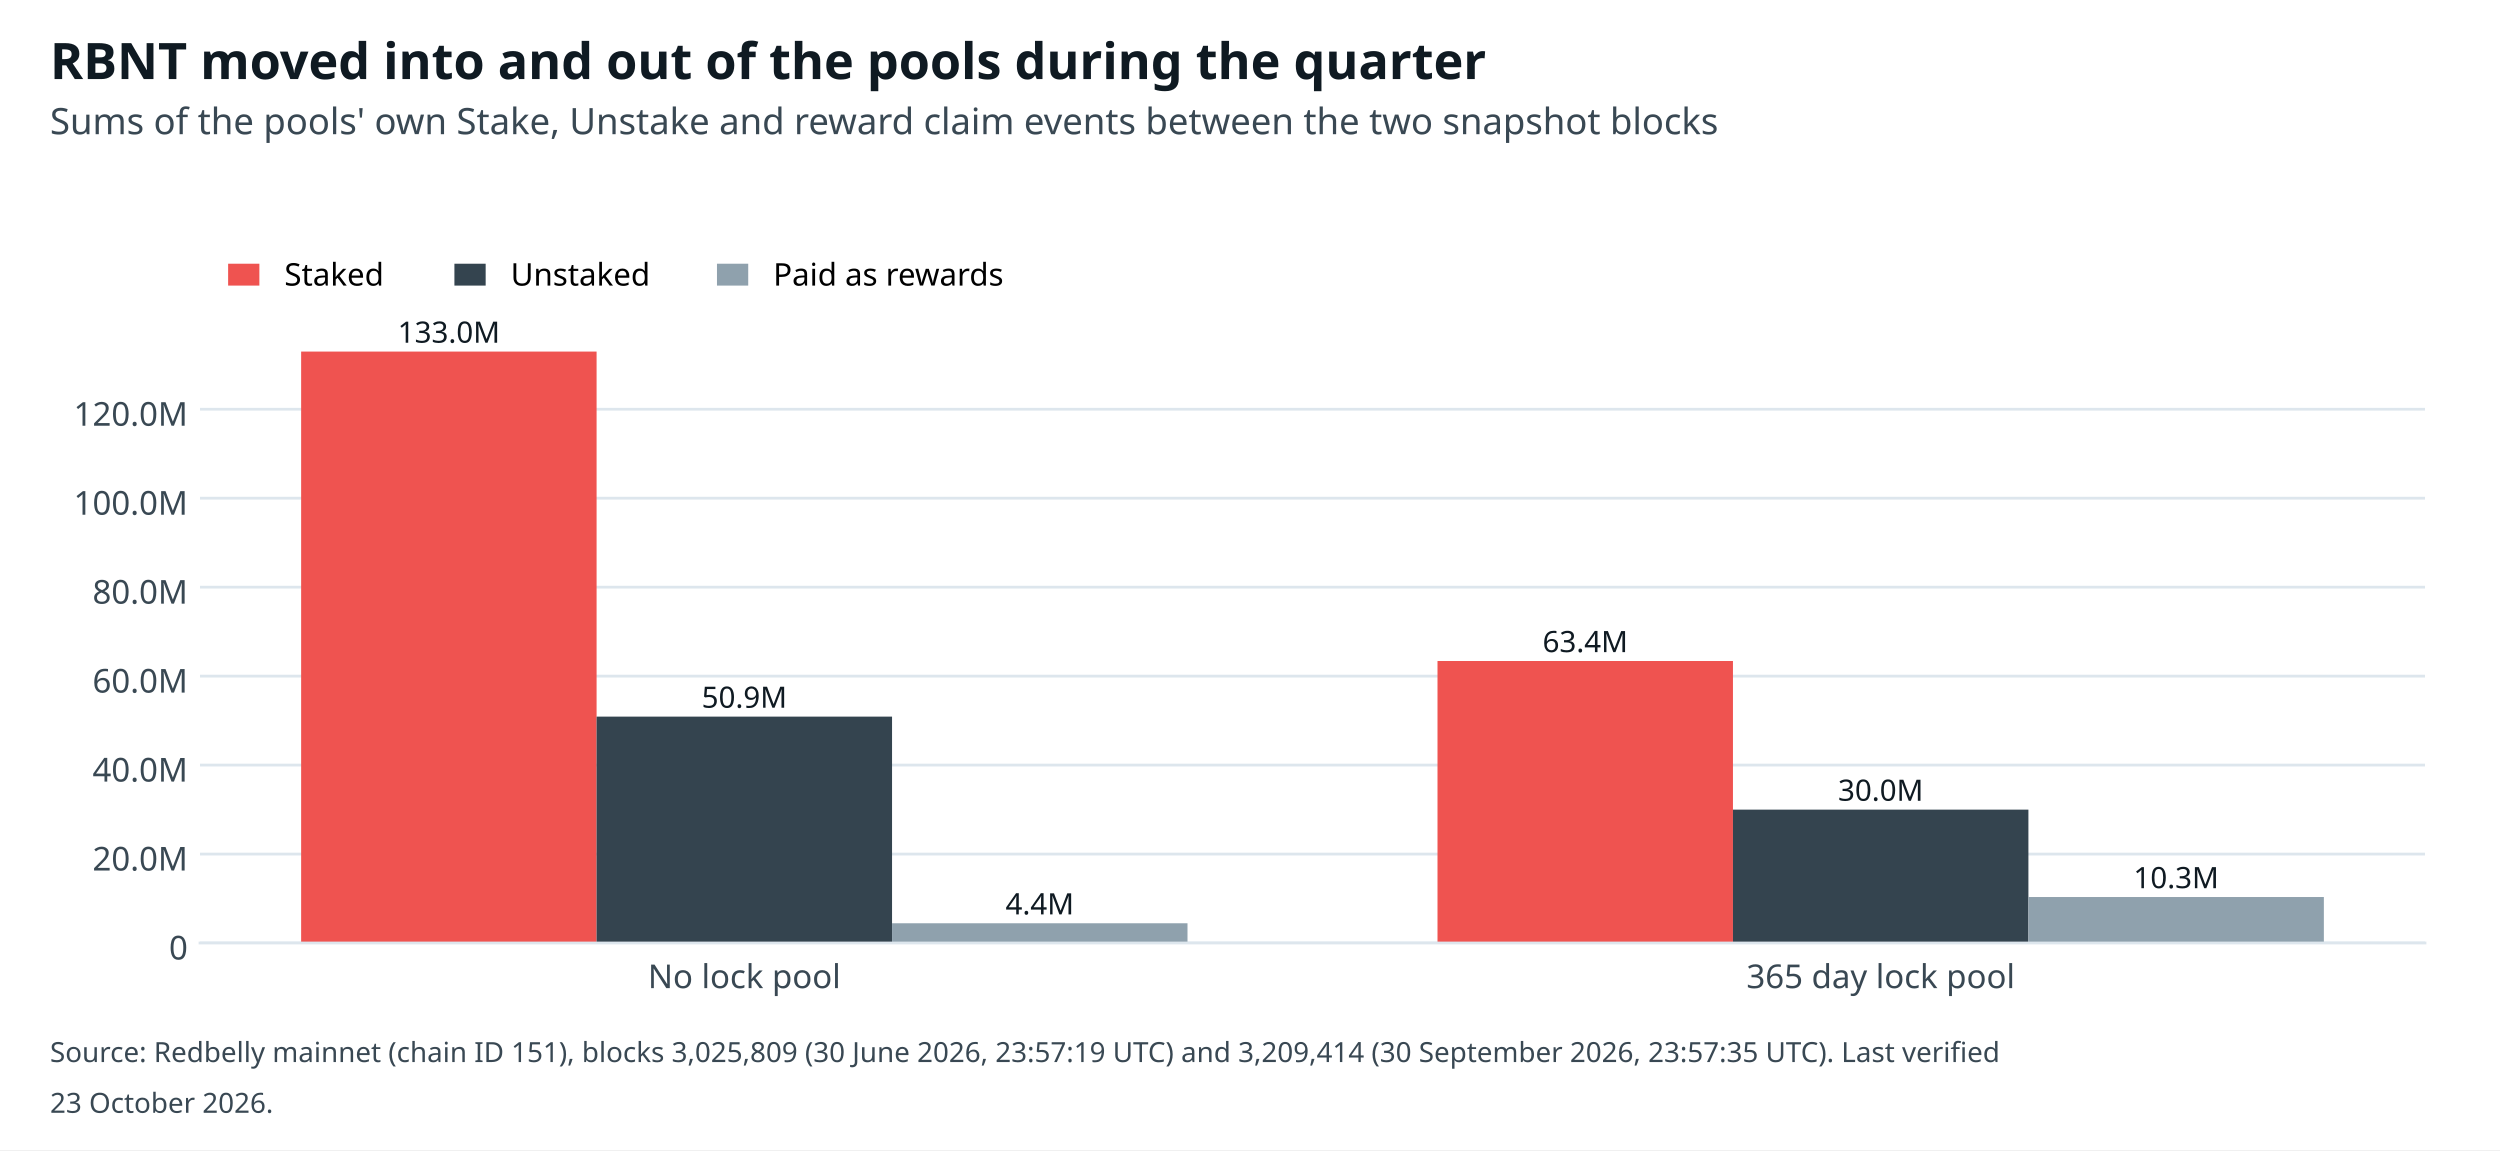
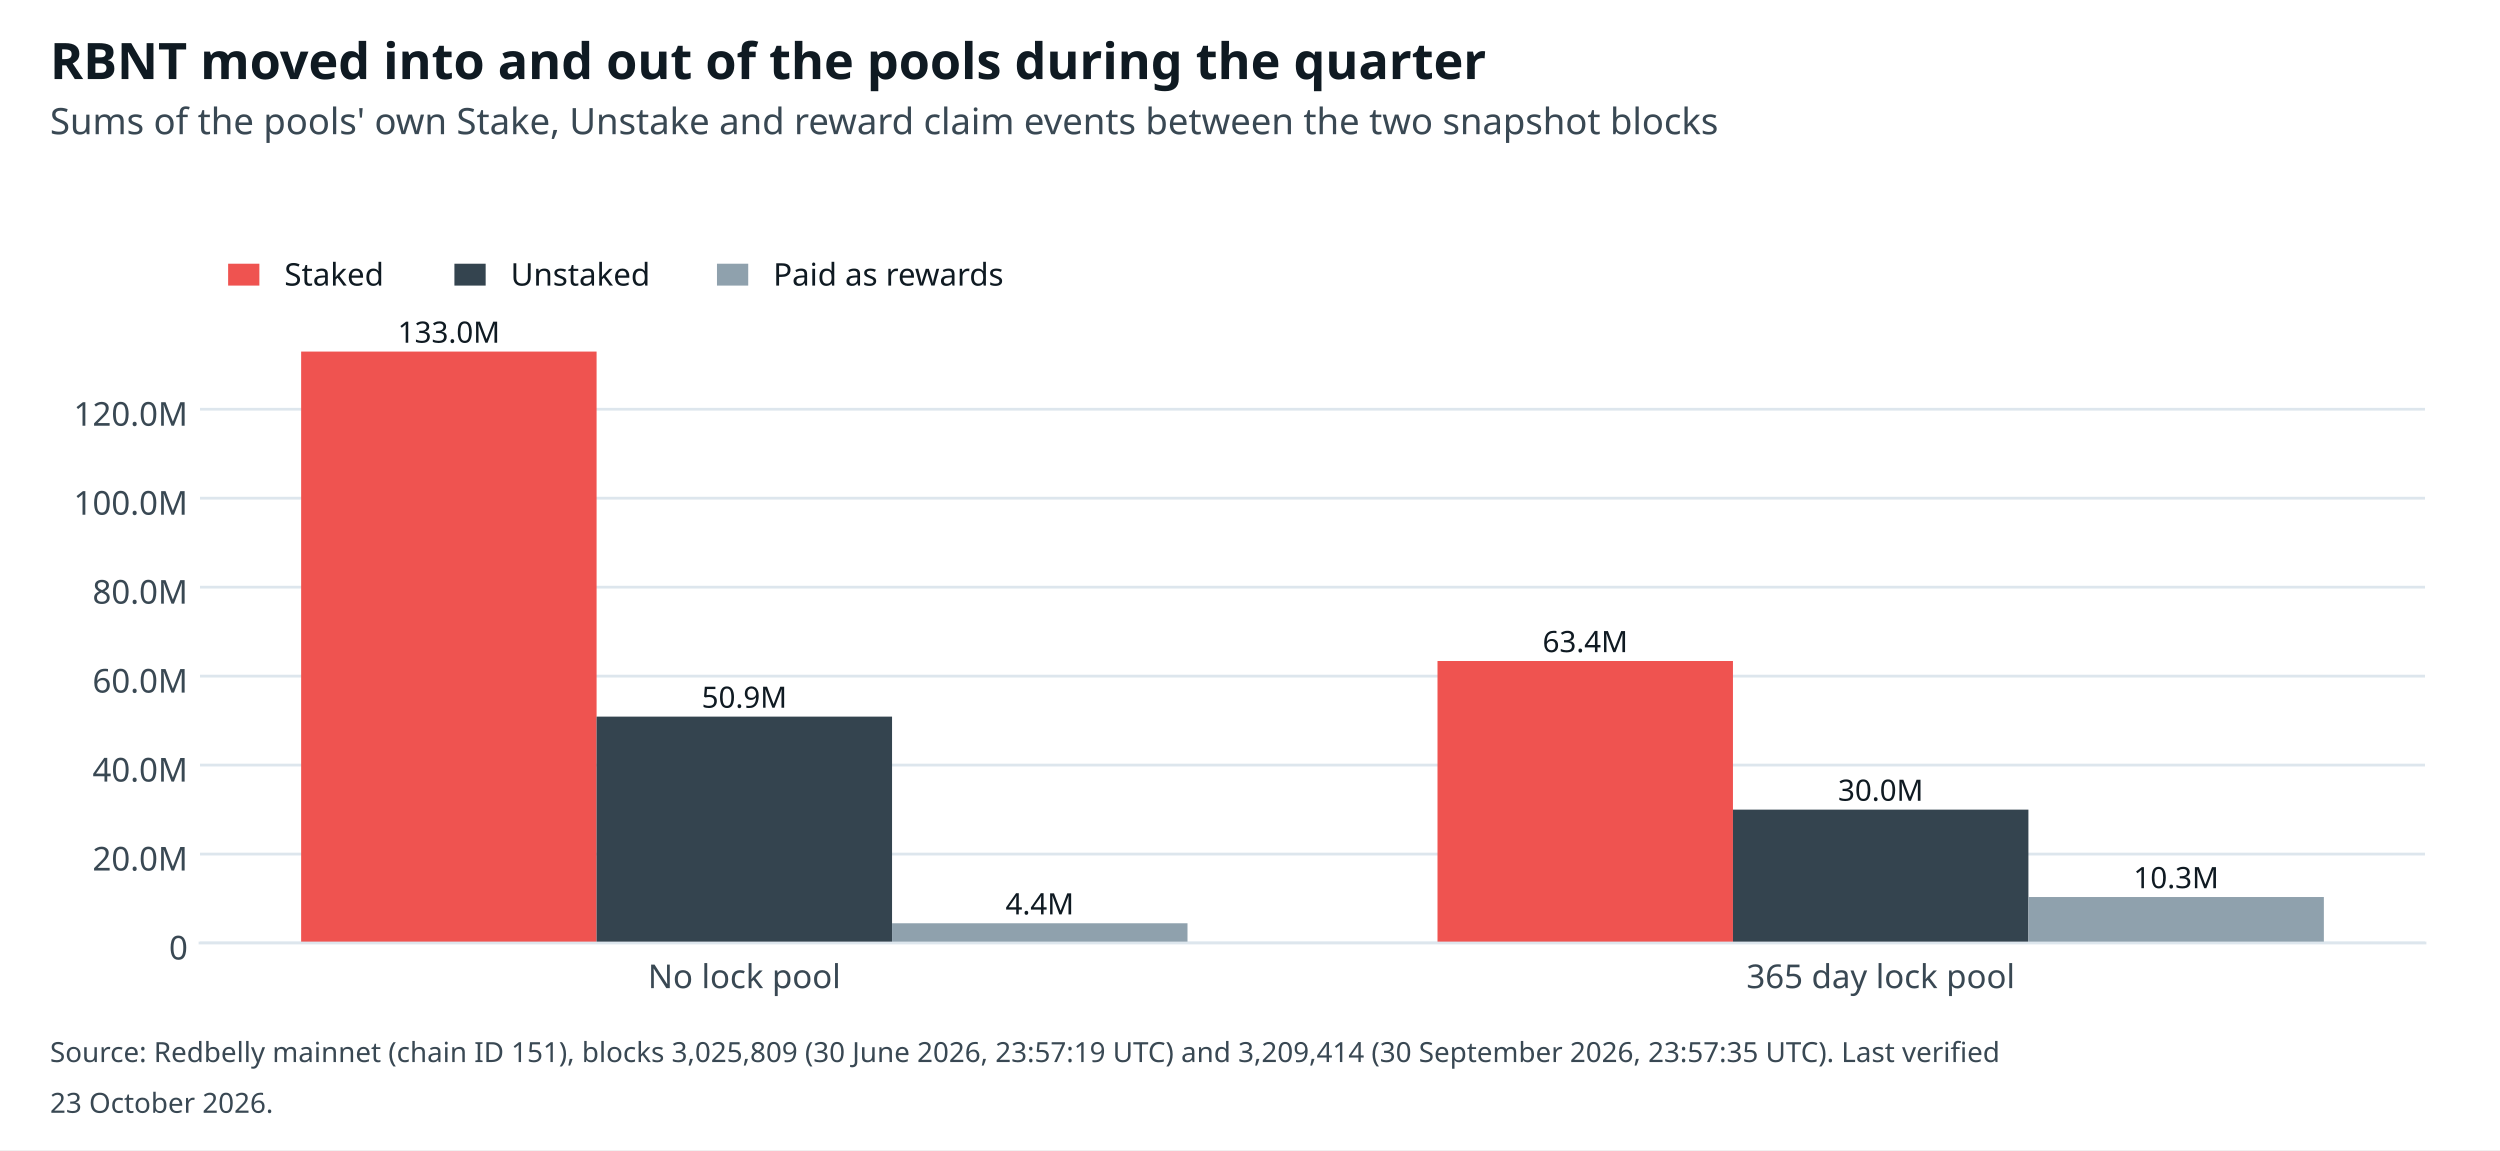
<svg xmlns="http://www.w3.org/2000/svg" width="720pt" height="331.2pt" viewBox="0 0 720 331.2" version="1.1">
  <defs>
    <style type="text/css">*{stroke-linejoin: round; stroke-linecap: butt}</style>
  </defs>
  <g id="figure_1">
    <g id="patch_1">
      <path d="M 0 331.2  L 720 331.2  L 720 0  L 0 0  z " style="fill: #ffffff" />
    </g>
    <g id="axes_1">
      <g id="patch_2">
        <path d="M 57.6 271.584  L 698.4 271.584  L 698.4 92.736  L 57.6 92.736  z " style="fill: #ffffff" />
      </g>
      <g id="matplotlib.axis_1">
        <g id="xtick_1">
          <g id="line2d_1" />
          <g id="text_1">
            <text style="font-size: 9.5px; font-family: 'Be Vietnam Pro'; text-anchor: middle; fill: #394853" x="214.364" y="284.584" transform="rotate(-0 214.3636 284.584)">No lock pool</text>
          </g>
        </g>
        <g id="xtick_2">
          <g id="line2d_2" />
          <g id="text_2">
            <text style="font-size: 9.5px; font-family: 'Be Vietnam Pro'; text-anchor: middle; fill: #394853" x="541.636" y="284.584" transform="rotate(-0 541.6364 284.584)">365 day lock pool</text>
          </g>
        </g>
      </g>
      <g id="matplotlib.axis_2">
        <g id="ytick_1">
          <g id="line2d_3">
-             <path d="M 57.6 271.584  L 698.4 271.584  " clip-path="url(#p7cb8b659c9)" style="fill: none; stroke: #dde6ed; stroke-width: 0.8; stroke-linecap: square" />
+             <path d="M 57.6 271.584  L 698.4 271.584  " clip-path="url(#p3a262e813f)" style="fill: none; stroke: #dde6ed; stroke-width: 0.8; stroke-linecap: square" />
          </g>
          <g id="line2d_4" />
          <g id="text_3">
            <text style="font-size: 9.5px; font-family: 'Be Vietnam Pro'; text-anchor: end; fill: #394853" x="54.1" y="276.334" transform="rotate(-0 54.1 276.334)">0</text>
          </g>
        </g>
        <g id="ytick_2">
          <g id="line2d_5">
-             <path d="M 57.6 245.964  L 698.4 245.964  " clip-path="url(#p7cb8b659c9)" style="fill: none; stroke: #dde6ed; stroke-width: 0.8; stroke-linecap: square" />
+             <path d="M 57.6 245.964  L 698.4 245.964  " clip-path="url(#p3a262e813f)" style="fill: none; stroke: #dde6ed; stroke-width: 0.8; stroke-linecap: square" />
          </g>
          <g id="line2d_6" />
          <g id="text_4">
            <text style="font-size: 9.5px; font-family: 'Be Vietnam Pro'; text-anchor: end; fill: #394853" x="54.1" y="250.714" transform="rotate(-0 54.1 250.7136)">20.0M</text>
          </g>
        </g>
        <g id="ytick_3">
          <g id="line2d_7">
-             <path d="M 57.6 220.343  L 698.4 220.343  " clip-path="url(#p7cb8b659c9)" style="fill: none; stroke: #dde6ed; stroke-width: 0.8; stroke-linecap: square" />
+             <path d="M 57.6 220.343  L 698.4 220.343  " clip-path="url(#p3a262e813f)" style="fill: none; stroke: #dde6ed; stroke-width: 0.8; stroke-linecap: square" />
          </g>
          <g id="line2d_8" />
          <g id="text_5">
            <text style="font-size: 9.5px; font-family: 'Be Vietnam Pro'; text-anchor: end; fill: #394853" x="54.1" y="225.093" transform="rotate(-0 54.1 225.0933)">40.0M</text>
          </g>
        </g>
        <g id="ytick_4">
          <g id="line2d_9">
-             <path d="M 57.6 194.723  L 698.4 194.723  " clip-path="url(#p7cb8b659c9)" style="fill: none; stroke: #dde6ed; stroke-width: 0.8; stroke-linecap: square" />
+             <path d="M 57.6 194.723  L 698.4 194.723  " clip-path="url(#p3a262e813f)" style="fill: none; stroke: #dde6ed; stroke-width: 0.8; stroke-linecap: square" />
          </g>
          <g id="line2d_10" />
          <g id="text_6">
            <text style="font-size: 9.5px; font-family: 'Be Vietnam Pro'; text-anchor: end; fill: #394853" x="54.1" y="199.473" transform="rotate(-0 54.1 199.4729)">60.0M</text>
          </g>
        </g>
        <g id="ytick_5">
          <g id="line2d_11">
-             <path d="M 57.6 169.103  L 698.4 169.103  " clip-path="url(#p7cb8b659c9)" style="fill: none; stroke: #dde6ed; stroke-width: 0.8; stroke-linecap: square" />
+             <path d="M 57.6 169.103  L 698.4 169.103  " clip-path="url(#p3a262e813f)" style="fill: none; stroke: #dde6ed; stroke-width: 0.8; stroke-linecap: square" />
          </g>
          <g id="line2d_12" />
          <g id="text_7">
            <text style="font-size: 9.5px; font-family: 'Be Vietnam Pro'; text-anchor: end; fill: #394853" x="54.1" y="173.853" transform="rotate(-0 54.1 173.8526)">80.0M</text>
          </g>
        </g>
        <g id="ytick_6">
          <g id="line2d_13">
-             <path d="M 57.6 143.482  L 698.4 143.482  " clip-path="url(#p7cb8b659c9)" style="fill: none; stroke: #dde6ed; stroke-width: 0.8; stroke-linecap: square" />
+             <path d="M 57.6 143.482  L 698.4 143.482  " clip-path="url(#p3a262e813f)" style="fill: none; stroke: #dde6ed; stroke-width: 0.8; stroke-linecap: square" />
          </g>
          <g id="line2d_14" />
          <g id="text_8">
            <text style="font-size: 9.5px; font-family: 'Be Vietnam Pro'; text-anchor: end; fill: #394853" x="54.1" y="148.232" transform="rotate(-0 54.1 148.2322)">100.0M</text>
          </g>
        </g>
        <g id="ytick_7">
          <g id="line2d_15">
-             <path d="M 57.6 117.862  L 698.4 117.862  " clip-path="url(#p7cb8b659c9)" style="fill: none; stroke: #dde6ed; stroke-width: 0.8; stroke-linecap: square" />
+             <path d="M 57.6 117.862  L 698.4 117.862  " clip-path="url(#p3a262e813f)" style="fill: none; stroke: #dde6ed; stroke-width: 0.8; stroke-linecap: square" />
          </g>
          <g id="line2d_16" />
          <g id="text_9">
            <text style="font-size: 9.5px; font-family: 'Be Vietnam Pro'; text-anchor: end; fill: #394853" x="54.1" y="122.612" transform="rotate(-0 54.1 122.6118)">120.0M</text>
          </g>
        </g>
      </g>
      <g id="patch_3">
-         <path d="M 86.727 271.584  L 171.818 271.584  L 171.818 101.253  L 86.727 101.253  z " clip-path="url(#p7cb8b659c9)" style="fill: #ef5350" />
+         <path d="M 86.727 271.584  L 171.818 271.584  L 171.818 101.253  L 86.727 101.253  z " clip-path="url(#p3a262e813f)" style="fill: #ef5350" />
      </g>
      <g id="patch_4">
-         <path d="M 414 271.584  L 499.091 271.584  L 499.091 190.366  L 414 190.366  z " clip-path="url(#p7cb8b659c9)" style="fill: #ef5350" />
+         <path d="M 414 271.584  L 499.091 271.584  L 499.091 190.366  L 414 190.366  z " clip-path="url(#p3a262e813f)" style="fill: #ef5350" />
      </g>
      <g id="patch_5">
-         <path d="M 171.818 271.584  L 256.909 271.584  L 256.909 206.386  L 171.818 206.386  z " clip-path="url(#p7cb8b659c9)" style="fill: #34444f" />
+         <path d="M 171.818 271.584  L 256.909 271.584  L 256.909 206.386  L 171.818 206.386  z " clip-path="url(#p3a262e813f)" style="fill: #34444f" />
      </g>
      <g id="patch_6">
-         <path d="M 499.091 271.584  L 584.182 271.584  L 584.182 233.174  L 499.091 233.174  z " clip-path="url(#p7cb8b659c9)" style="fill: #34444f" />
+         <path d="M 499.091 271.584  L 584.182 271.584  L 584.182 233.174  L 499.091 233.174  z " clip-path="url(#p3a262e813f)" style="fill: #34444f" />
      </g>
      <g id="patch_7">
-         <path d="M 256.909 271.584  L 342 271.584  L 342 265.9  L 256.909 265.9  z " clip-path="url(#p7cb8b659c9)" style="fill: #8fa1ad" />
+         <path d="M 256.909 271.584  L 342 271.584  L 342 265.9  L 256.909 265.9  z " clip-path="url(#p3a262e813f)" style="fill: #8fa1ad" />
      </g>
      <g id="patch_8">
-         <path d="M 584.182 271.584  L 669.273 271.584  L 669.273 258.342  L 584.182 258.342  z " clip-path="url(#p7cb8b659c9)" style="fill: #8fa1ad" />
+         <path d="M 584.182 271.584  L 669.273 271.584  L 669.273 258.342  L 584.182 258.342  z " clip-path="url(#p3a262e813f)" style="fill: #8fa1ad" />
      </g>
      <g id="patch_9">
        <path d="M 57.6 271.584  L 698.4 271.584  " style="fill: none; stroke: #dde6ed; stroke-width: 0.8; stroke-linejoin: miter; stroke-linecap: square" />
      </g>
      <g id="text_10">
        <text style="font-size: 8.5px; font-family: 'JetBrains Mono'; text-anchor: middle; fill: #0f1a22" x="129.273" y="98.703" transform="rotate(-0 129.2727 98.70257)">133.0M</text>
      </g>
      <g id="text_11">
        <text style="font-size: 8.5px; font-family: 'JetBrains Mono'; text-anchor: middle; fill: #0f1a22" x="456.545" y="187.816" transform="rotate(-0 456.5455 187.8159)">63.4M</text>
      </g>
      <g id="text_12">
        <text style="font-size: 8.5px; font-family: 'JetBrains Mono'; text-anchor: middle; fill: #0f1a22" x="214.364" y="203.836" transform="rotate(-0 214.3636 203.8362)">50.9M</text>
      </g>
      <g id="text_13">
        <text style="font-size: 8.5px; font-family: 'JetBrains Mono'; text-anchor: middle; fill: #0f1a22" x="541.636" y="230.624" transform="rotate(-0 541.6364 230.6242)">30.0M</text>
      </g>
      <g id="text_14">
        <text style="font-size: 8.5px; font-family: 'JetBrains Mono'; text-anchor: middle; fill: #0f1a22" x="299.455" y="263.35" transform="rotate(-0 299.4545 263.3504)">4.4M</text>
      </g>
      <g id="text_15">
        <text style="font-size: 8.5px; font-family: 'JetBrains Mono'; text-anchor: middle; fill: #0f1a22" x="626.727" y="255.792" transform="rotate(-0 626.7273 255.7923)">10.3M</text>
      </g>
      <g id="legend_1">
        <g id="patch_10">
          <path d="M 65.7 82.251  L 74.7 82.251  L 74.7 75.951  L 65.7 75.951  z " style="fill: #ef5350" />
        </g>
        <g id="text_16">
-           <text style="font-size: 9px; font-family: 'Be Vietnam Pro'; text-anchor: start" x="81.9" y="82.251" transform="rotate(-0 81.9 82.251)">Staked</text>
+           <text style="font-size: 9px; font-family: 'Be Vietnam Pro'; text-anchor: start; fill: #0f1a22" x="81.9" y="82.251" transform="rotate(-0 81.9 82.251)">Staked</text>
        </g>
        <g id="patch_11">
          <path d="M 130.87 82.251  L 139.87 82.251  L 139.87 75.951  L 130.87 75.951  z " style="fill: #34444f" />
        </g>
        <g id="text_17">
-           <text style="font-size: 9px; font-family: 'Be Vietnam Pro'; text-anchor: start" x="147.07" y="82.251" transform="rotate(-0 147.0698 82.251)">Unstaked</text>
+           <text style="font-size: 9px; font-family: 'Be Vietnam Pro'; text-anchor: start; fill: #0f1a22" x="147.07" y="82.251" transform="rotate(-0 147.0698 82.251)">Unstaked</text>
        </g>
        <g id="patch_12">
          <path d="M 206.488 82.251  L 215.488 82.251  L 215.488 75.951  L 206.488 75.951  z " style="fill: #8fa1ad" />
        </g>
        <g id="text_18">
-           <text style="font-size: 9px; font-family: 'Be Vietnam Pro'; text-anchor: start" x="222.688" y="82.251" transform="rotate(-0 222.6881 82.251)">Paid as rewards</text>
+           <text style="font-size: 9px; font-family: 'Be Vietnam Pro'; text-anchor: start; fill: #0f1a22" x="222.688" y="82.251" transform="rotate(-0 222.6881 82.251)">Paid as rewards</text>
        </g>
      </g>
    </g>
    <g id="text_19">
      <text style="font-weight: 700; font-size: 14.5px; font-family: 'Be Vietnam Pro'; text-anchor: start; fill: #0f1a22" x="14.4" y="22.78" transform="rotate(-0 14.4 22.78)">RBNT moved into and out of the pools during the quarter</text>
    </g>
    <g id="text_20">
      <text style="font-size: 10.5px; font-family: 'Be Vietnam Pro'; text-anchor: start; fill: #394853" x="14.4" y="38.652" transform="rotate(-0 14.4 38.652)">Sums of the pools' own Stake, Unstake and reward claim events between the two snapshot blocks</text>
    </g>
    <g id="text_21">
      <text style="font-size: 8px; font-family: 'Be Vietnam Pro'; fill: #394853" transform="translate(14.4 305.8678)">Source: Redbelly mainnet (chain ID 151), blocks 3,025,809 (30 June 2026, 23:57:19 UTC) and 3,209,414 (30 September 2026, 23:57:35 UTC). Last verified</text>
      <text style="font-size: 8px; font-family: 'Be Vietnam Pro'; fill: #394853" transform="translate(14.4 320.492)">23 October 2026.</text>
    </g>
  </g>
  <defs>
-     <clipPath id="p7cb8b659c9">
+     <clipPath id="p3a262e813f">
      <rect x="57.6" y="92.736" width="640.8" height="178.848" />
    </clipPath>
  </defs>
</svg>
